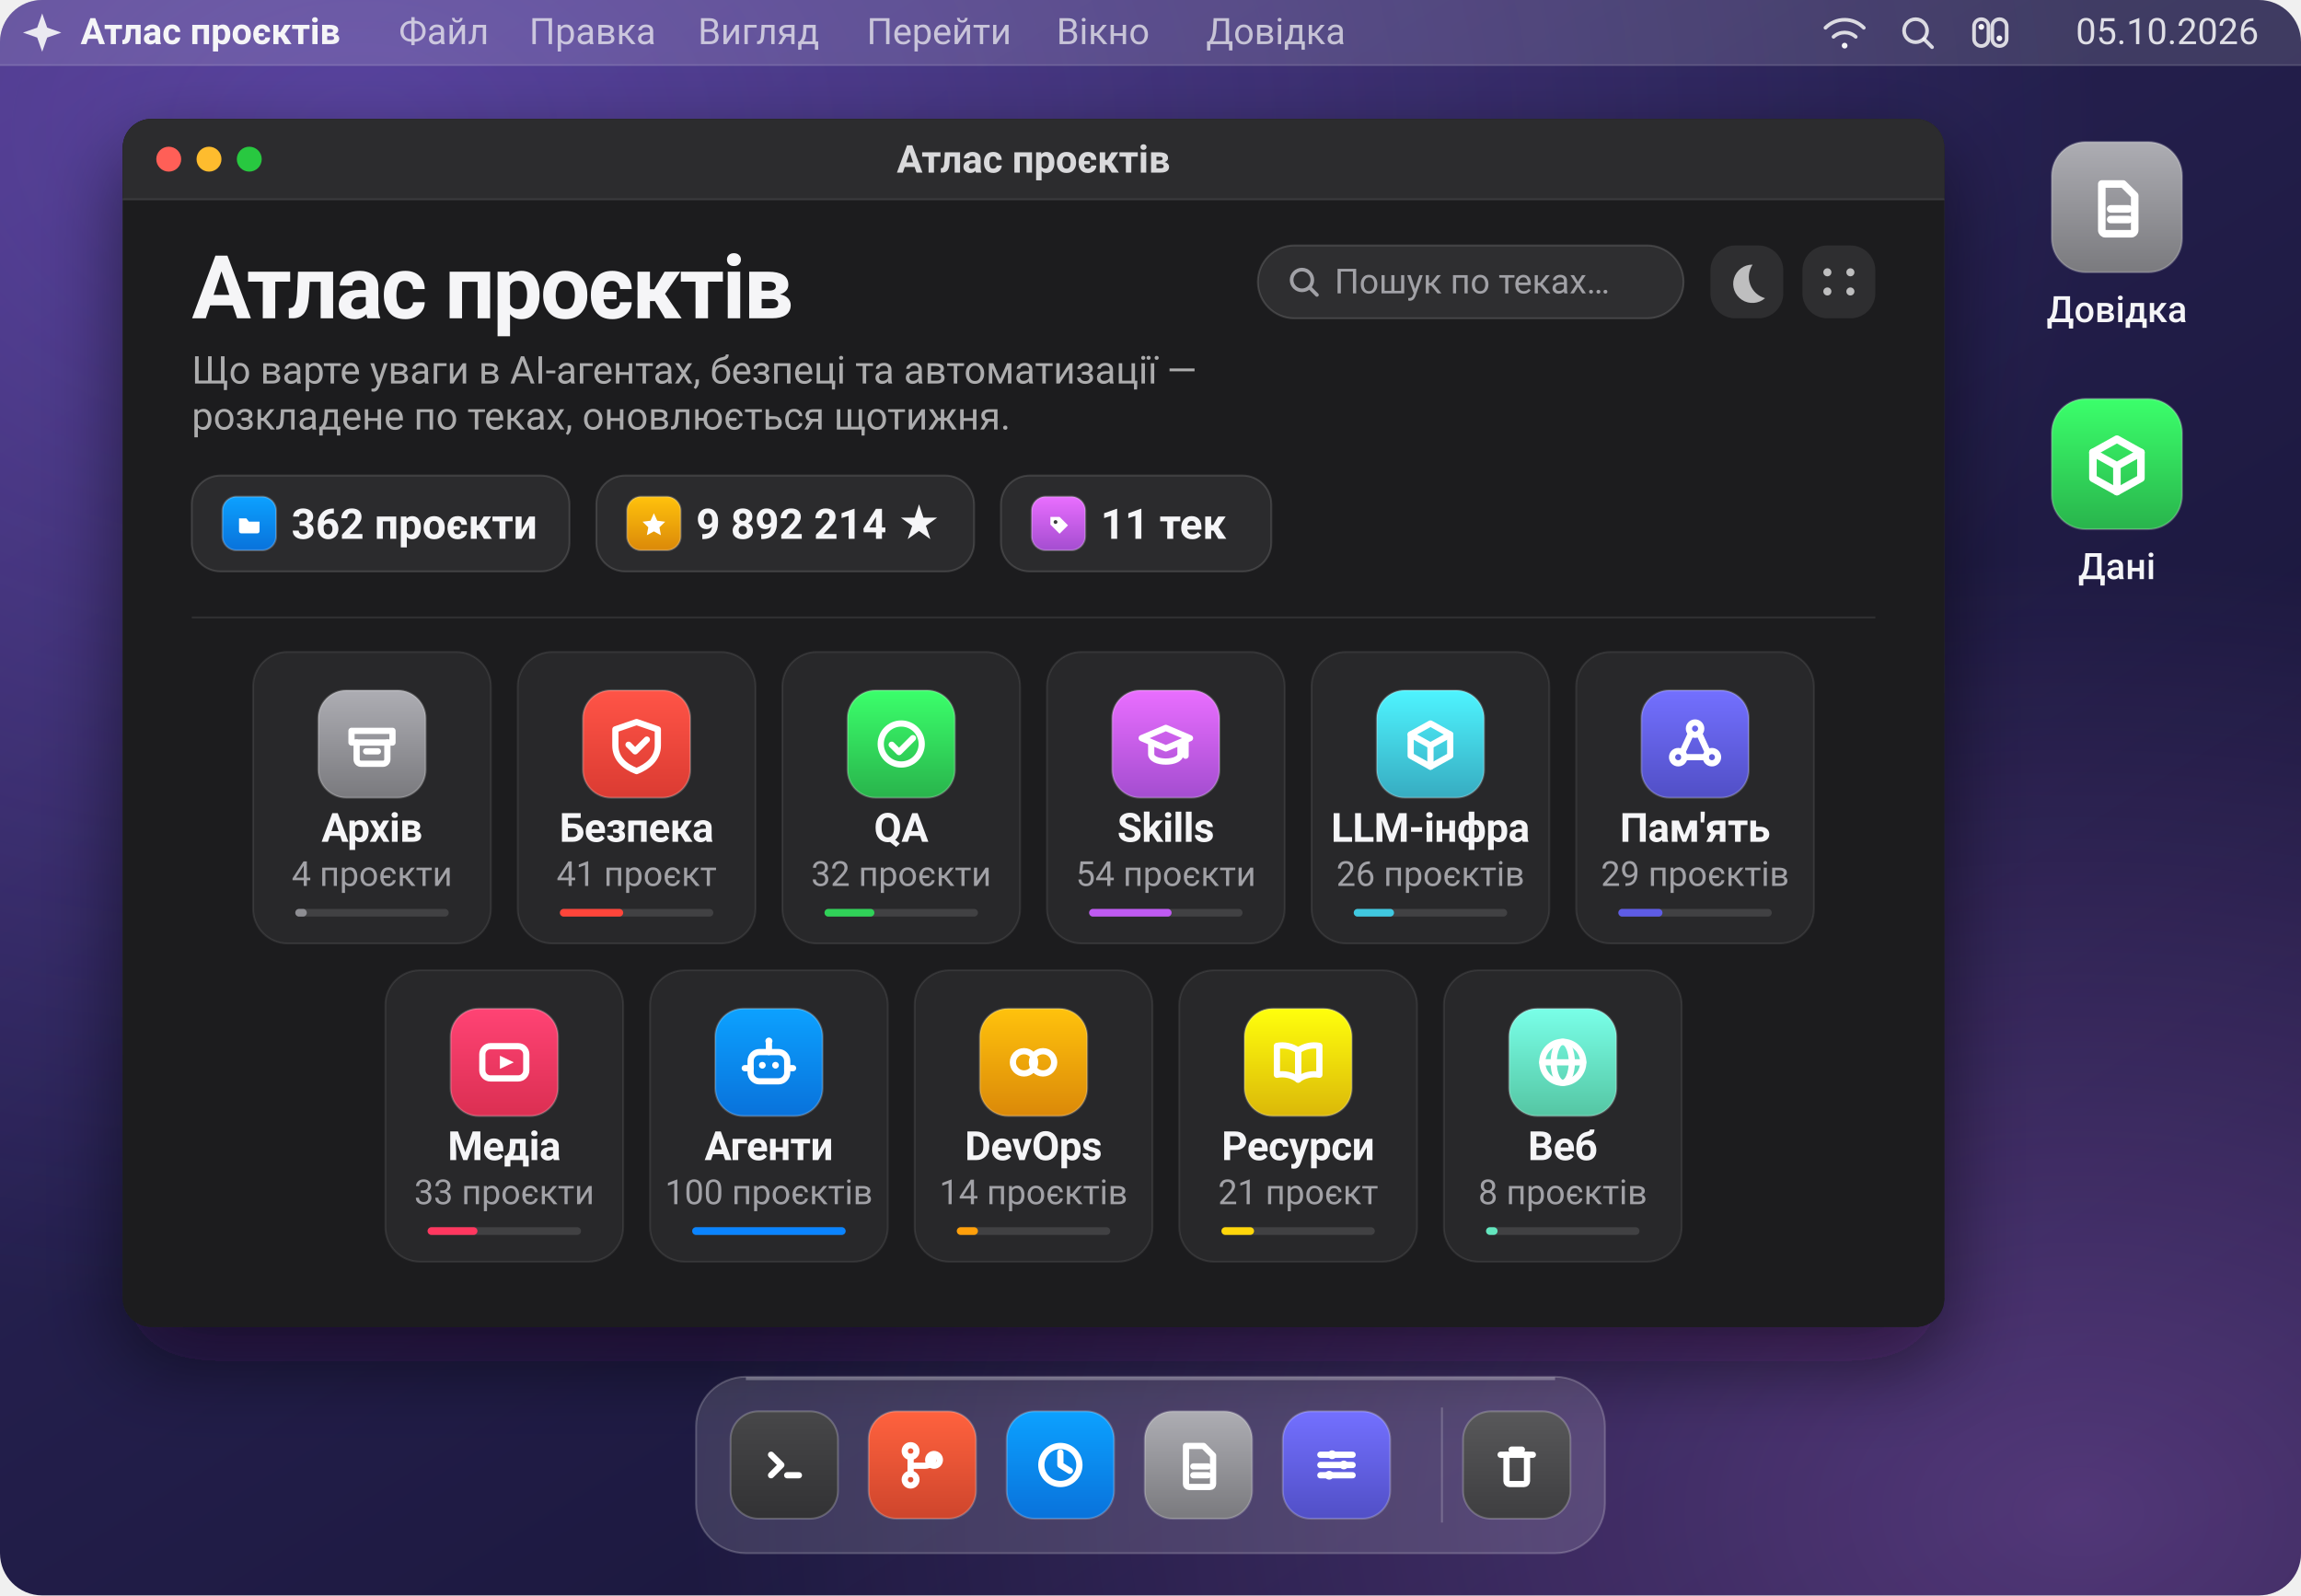
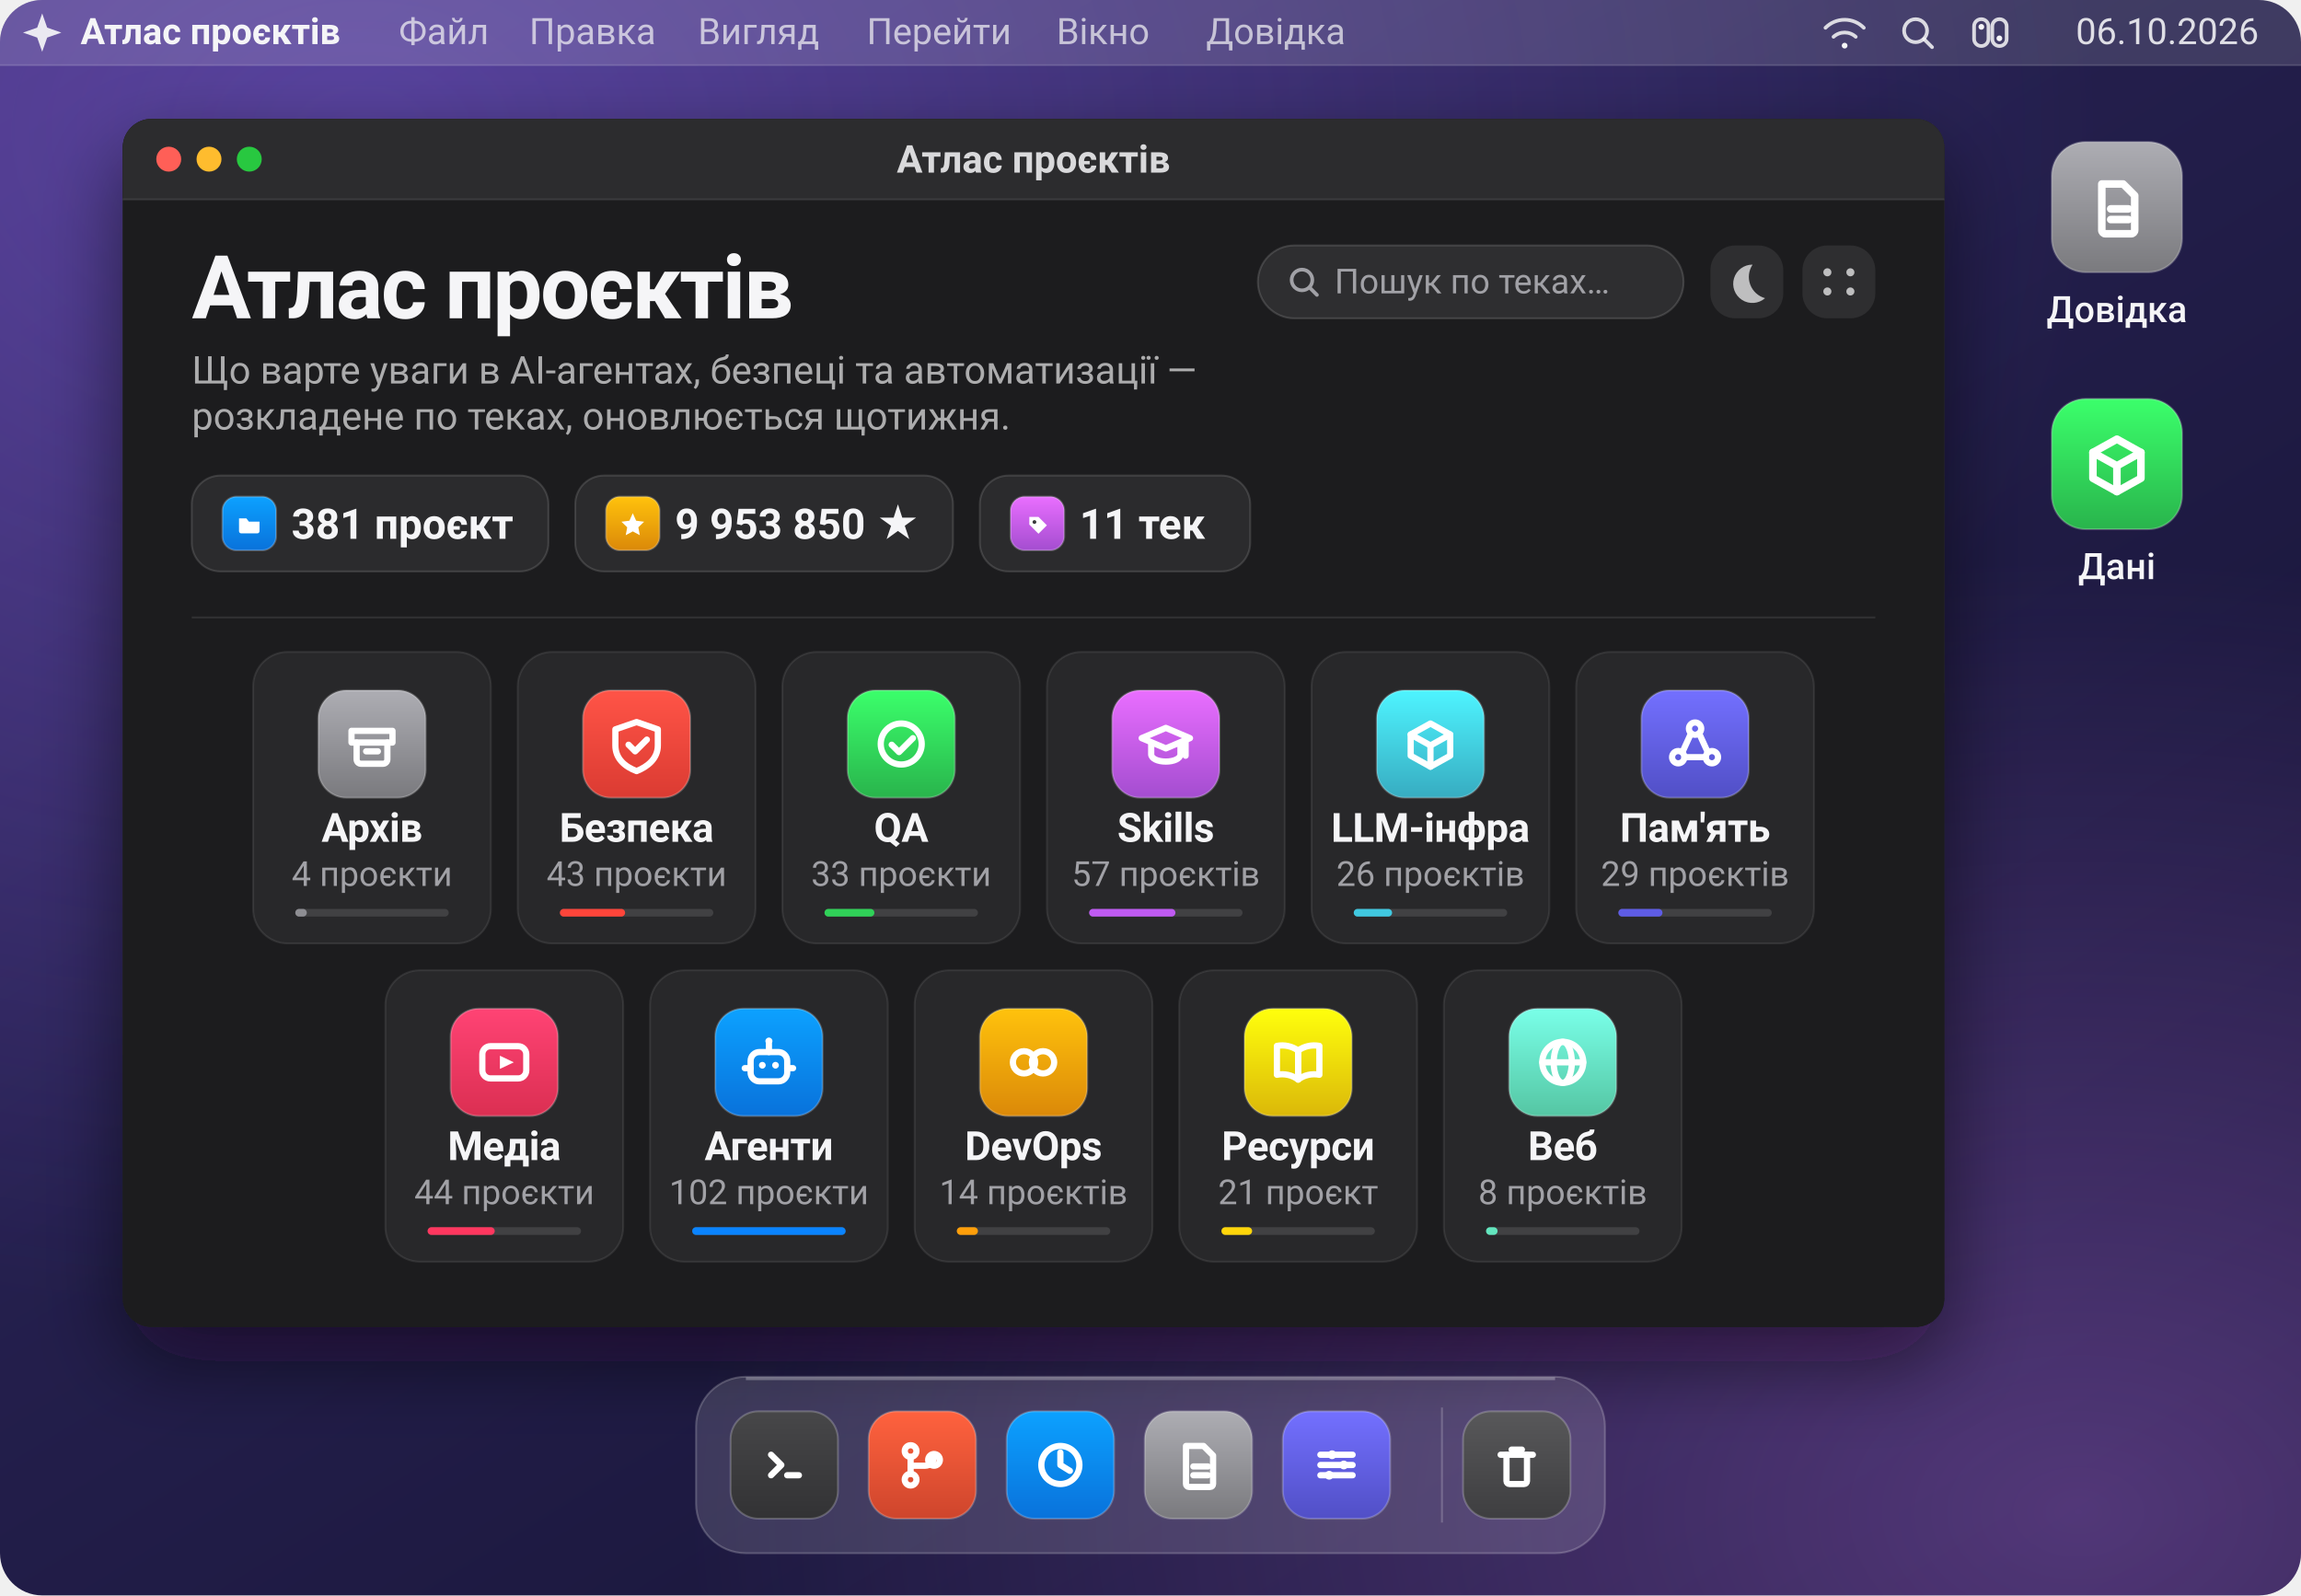
- <svg xmlns="http://www.w3.org/2000/svg" viewBox="0 0 1200 832" width="1200" height="832" role="img" aria-label="Атлас проєктів: 362 проєкти у 11 теках">
+ <svg xmlns="http://www.w3.org/2000/svg" viewBox="0 0 1200 832" width="1200" height="832" role="img" aria-label="Атлас проєктів: 381 проєкт у 11 теках">
  <defs>
    <linearGradient id="wall" x1="0.05" y1="0" x2="0.95" y2="1">
      <stop offset="0" stop-color="#3b2a63" />
      <stop offset="0.42" stop-color="#241f4d" />
      <stop offset="1" stop-color="#141230" />
    </linearGradient>
    <radialGradient id="aurora" cx="0.16" cy="0.08" r="0.75">
      <stop offset="0" stop-color="#8b6cff" stop-opacity="0.40" />
      <stop offset="1" stop-color="#8b6cff" stop-opacity="0" />
    </radialGradient>
    <radialGradient id="streak" cx="0.9" cy="0.95" r="0.6">
      <stop offset="0" stop-color="#c77dff" stop-opacity="0.34" />
      <stop offset="1" stop-color="#c77dff" stop-opacity="0" />
    </radialGradient>
    <linearGradient id="glass" x1="0" y1="0" x2="0" y2="1">
      <stop offset="0" stop-color="#2e2e33" />
      <stop offset="1" stop-color="#1a1a1d" />
    </linearGradient>
    <filter id="winShadow" x="-10%" y="-10%" width="120%" height="130%">
      <feDropShadow dx="0" dy="18" stdDeviation="22" flood-color="#0a0618" flood-opacity="0.55" />
    </filter>
    <clipPath id="screen">
      <rect width="1200" height="832" rx="22" />
    </clipPath>
    <clipPath id="win">
      <rect x="64" y="62" width="950" height="630" rx="15" />
    </clipPath>
  </defs>
  <g clip-path="url(#screen)">
    <rect width="1200" height="832" fill="url(#wall)" />
    <rect width="1200" height="832" fill="url(#aurora)" />
    <rect width="1200" height="832" fill="url(#streak)" />
    <rect width="1200" height="34" fill="#ffffff" fill-opacity="0.13" />
    <path d="M0 34 H1200" stroke="#ffffff" stroke-opacity="0.14" />
    <path d="M22 7 L24.6 14.4 L32 17 L24.6 19.6 L22 27 L19.4 19.6 L12 17 L19.4 14.4 Z" fill="#f5f5f7" fill-opacity="0.92" />
    <text x="42" y="23" fill="#f5f5f7" font-family="-apple-system, BlinkMacSystemFont, 'SF Pro Display', 'Segoe UI', Roboto, 'Helvetica Neue', Arial, sans-serif" font-size="19" font-weight="680">Атлас проєктів</text>
    <text x="208" y="23" fill="#f5f5f7" fill-opacity="0.70" font-family="-apple-system, BlinkMacSystemFont, 'SF Pro Display', 'Segoe UI', Roboto, 'Helvetica Neue', Arial, sans-serif" font-size="19">Файл</text>
    <text x="276" y="23" fill="#f5f5f7" fill-opacity="0.70" font-family="-apple-system, BlinkMacSystemFont, 'SF Pro Display', 'Segoe UI', Roboto, 'Helvetica Neue', Arial, sans-serif" font-size="19">Правка</text>
    <text x="364" y="23" fill="#f5f5f7" fill-opacity="0.70" font-family="-apple-system, BlinkMacSystemFont, 'SF Pro Display', 'Segoe UI', Roboto, 'Helvetica Neue', Arial, sans-serif" font-size="19">Вигляд</text>
    <text x="452" y="23" fill="#f5f5f7" fill-opacity="0.70" font-family="-apple-system, BlinkMacSystemFont, 'SF Pro Display', 'Segoe UI', Roboto, 'Helvetica Neue', Arial, sans-serif" font-size="19">Перейти</text>
    <text x="551" y="23" fill="#f5f5f7" fill-opacity="0.70" font-family="-apple-system, BlinkMacSystemFont, 'SF Pro Display', 'Segoe UI', Roboto, 'Helvetica Neue', Arial, sans-serif" font-size="19">Вікно</text>
    <text x="629" y="23" fill="#f5f5f7" fill-opacity="0.70" font-family="-apple-system, BlinkMacSystemFont, 'SF Pro Display', 'Segoe UI', Roboto, 'Helvetica Neue', Arial, sans-serif" font-size="19">Довідка</text>
    <g fill="none" stroke="#f5f5f7" stroke-opacity="0.85" stroke-width="1.9" stroke-linecap="round">
      <g transform="translate(962 17)">
        <path d="M-10 -2.5 a14 14 0 0 1 20 0" />
        <path d="M-5.8 2.2 a8.6 8.6 0 0 1 11.6 0" />
        <circle cx="0" cy="6.8" r="1.5" fill="#f5f5f7" stroke="none" />
      </g>
      <g transform="translate(1000 17)">
        <circle cx="-1" cy="-1" r="6" />
        <path d="M3.4 3.4 L7.6 7.6" />
      </g>
      <g transform="translate(1038 17)">
        <rect x="-8.5" y="-7" width="7.5" height="14" rx="3.7" />
        <rect x="1" y="-7" width="7.5" height="14" rx="3.7" />
        <circle cx="-4.7" cy="-3" r="1.5" fill="#f5f5f7" stroke="none" />
        <circle cx="4.7" cy="3" r="1.5" fill="#f5f5f7" stroke="none" />
      </g>
    </g>
-     <text x="1178" y="23" text-anchor="end" fill="#f5f5f7" fill-opacity="0.88" font-family="-apple-system, BlinkMacSystemFont, 'SF Pro Display', 'Segoe UI', Roboto, 'Helvetica Neue', Arial, sans-serif" font-size="19">05.10.2026</text>
+     <text x="1178" y="23" text-anchor="end" fill="#f5f5f7" fill-opacity="0.88" font-family="-apple-system, BlinkMacSystemFont, 'SF Pro Display', 'Segoe UI', Roboto, 'Helvetica Neue', Arial, sans-serif" font-size="19">06.10.2026</text>
    <g>
      <defs>
        <linearGradient id="ic-desk-doc-1104-108" x1="0" y1="0" x2="0" y2="1">
          <stop offset="0" stop-color="#adadb3" />
          <stop offset="1" stop-color="#7a7a7e" />
        </linearGradient>
      </defs>
      <rect x="1070.0" y="74.0" width="68" height="68" rx="17.7" fill="url(#ic-desk-doc-1104-108)" />
      <rect x="1070.0" y="74.0" width="68" height="68" rx="17.7" fill="none" stroke="#ffffff" stroke-opacity="0.22" />
      <g transform="translate(1083.6 87.6) scale(0.9273)" fill="none" stroke="#ffffff" stroke-width="4.25" stroke-linecap="round" stroke-linejoin="round">
        <path d="M13.5 9 h12 l6.5 6.5 V35 a2 2 0 0 1 -2 2 H15.5 a2 2 0 0 1 -2 -2 Z" />
        <path d="M18.5 23 h10" />
        <path d="M18.5 29 h10" />
      </g>
    </g>
    <text x="1104" y="168" text-anchor="middle" fill="#f5f5f7" font-family="-apple-system, BlinkMacSystemFont, 'SF Pro Display', 'Segoe UI', Roboto, 'Helvetica Neue', Arial, sans-serif" font-size="19" font-weight="520">Довідка</text>
    <g>
      <defs>
        <linearGradient id="ic-desk-data-1104-242" x1="0" y1="0" x2="0" y2="1">
          <stop offset="0" stop-color="#3bff6b" />
          <stop offset="1" stop-color="#29b44c" />
        </linearGradient>
      </defs>
      <rect x="1070.0" y="208.0" width="68" height="68" rx="17.7" fill="url(#ic-desk-data-1104-242)" />
      <rect x="1070.0" y="208.0" width="68" height="68" rx="17.7" fill="none" stroke="#ffffff" stroke-opacity="0.22" />
      <g transform="translate(1083.6 221.6) scale(0.9273)" fill="none" stroke="#ffffff" stroke-width="4.25" stroke-linecap="round" stroke-linejoin="round">
        <path d="M22 8 L35.5 15.5 V30 L22 37.5 L8.5 30 V15.5 Z" />
        <path d="M8.5 15.5 L22 23 L35.5 15.5" />
        <path d="M22 23 V37.5" />
      </g>
    </g>
    <text x="1104" y="302" text-anchor="middle" fill="#f5f5f7" font-family="-apple-system, BlinkMacSystemFont, 'SF Pro Display', 'Segoe UI', Roboto, 'Helvetica Neue', Arial, sans-serif" font-size="19" font-weight="520">Дані</text>
    <g filter="url(#winShadow)">
      <rect x="64" y="62" width="950" height="630" rx="15" fill="url(#glass)" />
    </g>
    <g clip-path="url(#win)">
      <rect x="64" y="62" width="950" height="630" fill="#1c1c1e" />
      <rect x="64" y="62" width="950" height="42" fill="#2c2c2e" />
      <path d="M64 104 H1014" stroke="#ffffff" stroke-opacity="0.10" />
      <g transform="translate(64 62)">
        <circle cx="24" cy="21" r="6.5" fill="#ff5f57" />
        <circle cx="45" cy="21" r="6.5" fill="#febc2e" />
        <circle cx="66" cy="21" r="6.5" fill="#28c840" />
        <text x="475.0" y="28" text-anchor="middle" fill="#f5f5f7" fill-opacity="0.86" font-family="-apple-system, BlinkMacSystemFont, 'SF Pro Display', 'Segoe UI', Roboto, 'Helvetica Neue', Arial, sans-serif" font-size="20" font-weight="600">Атлас проєктів</text>
        <text x="36" y="104" fill="#f5f5f7" font-family="-apple-system, BlinkMacSystemFont, 'SF Pro Display', 'Segoe UI', Roboto, 'Helvetica Neue', Arial, sans-serif" font-size="46" font-weight="700" letter-spacing="-1.1">Атлас проєктів</text>
        <text x="36" y="138" fill="#f5f5f7" fill-opacity="0.66" font-family="-apple-system, BlinkMacSystemFont, 'SF Pro Display', 'Segoe UI', Roboto, 'Helvetica Neue', Arial, sans-serif" font-size="20">Що варте уваги в AI-агентах, безпеці та автоматизації —</text>
        <text x="36" y="162" fill="#f5f5f7" fill-opacity="0.66" font-family="-apple-system, BlinkMacSystemFont, 'SF Pro Display', 'Segoe UI', Roboto, 'Helvetica Neue', Arial, sans-serif" font-size="20">розкладене по теках, оновлюється щотижня.</text>
        <g>
          <rect x="592" y="66" width="222" height="38" rx="19" fill="#ffffff" fill-opacity="0.08" />
          <rect x="592" y="66" width="222" height="38" rx="19" fill="none" stroke="#ffffff" stroke-opacity="0.14" />
          <g transform="translate(616 85)" fill="none" stroke="#a1a1a6" stroke-width="1.9" stroke-linecap="round">
            <circle cx="-1" cy="-1" r="5.4" />
            <path d="M3 3 L6.8 6.8" />
          </g>
          <text x="632" y="91" fill="#a1a1a6" font-family="-apple-system, BlinkMacSystemFont, 'SF Pro Display', 'Segoe UI', Roboto, 'Helvetica Neue', Arial, sans-serif" font-size="18">Пошук по теках…</text>
          <rect x="828" y="66" width="38" height="38" rx="13" fill="#ffffff" fill-opacity="0.08" />
          <path d="M850 76 a10 10 0 1 0 6.5 17.5 A11.5 11.5 0 0 1 850 76 Z" fill="#f5f5f7" fill-opacity="0.72" />
          <rect x="876" y="66" width="38" height="38" rx="13" fill="#ffffff" fill-opacity="0.08" />
          <g fill="#f5f5f7" fill-opacity="0.72">
            <circle cx="889" cy="80" r="2.1" />
            <circle cx="901" cy="80" r="2.1" />
            <circle cx="889" cy="90" r="2.1" />
            <circle cx="901" cy="90" r="2.1" />
          </g>
        </g>
        <g transform="translate(36 186)">
-           <rect width="197" height="50" rx="15" fill="#ffffff" fill-opacity="0.07" />
-           <rect width="197" height="50" rx="15" fill="none" stroke="#ffffff" stroke-opacity="0.13" />
+           <rect width="186" height="50" rx="15" fill="#ffffff" fill-opacity="0.07" />
+           <rect width="186" height="50" rx="15" fill="none" stroke="#ffffff" stroke-opacity="0.13" />
          <g>
            <defs>
              <linearGradient id="ic-chip-folder-30-25" x1="0" y1="0" x2="0" y2="1">
                <stop offset="0" stop-color="#0ca1ff" />
                <stop offset="1" stop-color="#0972db" />
              </linearGradient>
            </defs>
            <rect x="16.0" y="11.0" width="28" height="28" rx="7.3" fill="url(#ic-chip-folder-30-25)" />
            <rect x="16.0" y="11.0" width="28" height="28" rx="7.3" fill="none" stroke="#ffffff" stroke-opacity="0.22" />
            <g transform="translate(21.6 16.6) scale(0.3818)" fill="none" stroke="#ffffff" stroke-width="4.25" stroke-linecap="round" stroke-linejoin="round">
              <path d="M8 15 h10 l3.5 4.5 H36 v13 a3 3 0 0 1 -3 3 H11 a3 3 0 0 1 -3 -3 Z" fill="#ffffff" stroke="none" />
            </g>
          </g>
-           <text x="52" y="33" fill="#f5f5f7" font-family="-apple-system, BlinkMacSystemFont, 'SF Pro Display', 'Segoe UI', Roboto, 'Helvetica Neue', Arial, sans-serif" font-size="22" font-weight="600">362 проєкти</text>
-         </g>
-         <g transform="translate(247 186)">
+           <text x="52" y="33" fill="#f5f5f7" font-family="-apple-system, BlinkMacSystemFont, 'SF Pro Display', 'Segoe UI', Roboto, 'Helvetica Neue', Arial, sans-serif" font-size="22" font-weight="600">381 проєкт</text>
+         </g>
+         <g transform="translate(236 186)">
          <rect width="197" height="50" rx="15" fill="#ffffff" fill-opacity="0.07" />
          <rect width="197" height="50" rx="15" fill="none" stroke="#ffffff" stroke-opacity="0.13" />
          <g>
            <defs>
              <linearGradient id="ic-chip-star-30-25" x1="0" y1="0" x2="0" y2="1">
                <stop offset="0" stop-color="#ffc20c" />
                <stop offset="1" stop-color="#db8909" />
              </linearGradient>
            </defs>
            <rect x="16.0" y="11.0" width="28" height="28" rx="7.3" fill="url(#ic-chip-star-30-25)" />
            <rect x="16.0" y="11.0" width="28" height="28" rx="7.3" fill="none" stroke="#ffffff" stroke-opacity="0.22" />
            <g transform="translate(21.6 16.6) scale(0.3818)" fill="none" stroke="#ffffff" stroke-width="4.25" stroke-linecap="round" stroke-linejoin="round">
              <path d="M22 8 L26.6 18.2 L37.5 19.6 L29.6 27.2 L31.6 38 L22 32.8 L12.4 38 L14.4 27.2 L6.5 19.6 L17.4 18.2 Z" fill="#ffffff" stroke="none" />
            </g>
          </g>
-           <text x="52" y="33" fill="#f5f5f7" font-family="-apple-system, BlinkMacSystemFont, 'SF Pro Display', 'Segoe UI', Roboto, 'Helvetica Neue', Arial, sans-serif" font-size="22" font-weight="600">9 892 214 ★</text>
-         </g>
-         <g transform="translate(458 186)">
+           <text x="52" y="33" fill="#f5f5f7" font-family="-apple-system, BlinkMacSystemFont, 'SF Pro Display', 'Segoe UI', Roboto, 'Helvetica Neue', Arial, sans-serif" font-size="22" font-weight="600">9 953 850 ★</text>
+         </g>
+         <g transform="translate(447 186)">
          <rect width="141" height="50" rx="15" fill="#ffffff" fill-opacity="0.07" />
          <rect width="141" height="50" rx="15" fill="none" stroke="#ffffff" stroke-opacity="0.13" />
          <g>
            <defs>
              <linearGradient id="ic-chip-tag-30-25" x1="0" y1="0" x2="0" y2="1">
                <stop offset="0" stop-color="#e96eff" />
                <stop offset="1" stop-color="#a44dd0" />
              </linearGradient>
            </defs>
            <rect x="16.0" y="11.0" width="28" height="28" rx="7.3" fill="url(#ic-chip-tag-30-25)" />
            <rect x="16.0" y="11.0" width="28" height="28" rx="7.3" fill="none" stroke="#ffffff" stroke-opacity="0.22" />
            <g transform="translate(21.6 16.6) scale(0.3818)" fill="none" stroke="#ffffff" stroke-width="4.25" stroke-linecap="round" stroke-linejoin="round">
              <path d="M11 13 h12.5 L35 24.5 L23.5 36 L11 23.5 Z" fill="#ffffff" stroke="none" />
              <circle cx="18" cy="20" r="2.6" fill="#3a3a3c" stroke="none" />
            </g>
          </g>
          <text x="52" y="33" fill="#f5f5f7" font-family="-apple-system, BlinkMacSystemFont, 'SF Pro Display', 'Segoe UI', Roboto, 'Helvetica Neue', Arial, sans-serif" font-size="22" font-weight="600">11 тек</text>
        </g>
        <path d="M36 260 H914" stroke="#ffffff" stroke-opacity="0.09" />
        <g transform="translate(68.0 278)">
          <rect width="124" height="152" rx="18" fill="#ffffff" fill-opacity="0.055" />
          <rect width="124" height="152" rx="18" fill="none" stroke="#ffffff" stroke-opacity="0.085" />
          <g>
            <defs>
              <linearGradient id="ic-archive-62-48" x1="0" y1="0" x2="0" y2="1">
                <stop offset="0" stop-color="#adadb3" />
                <stop offset="1" stop-color="#7a7a7e" />
              </linearGradient>
            </defs>
            <rect x="34.0" y="20.0" width="56" height="56" rx="14.6" fill="url(#ic-archive-62-48)" />
            <rect x="34.0" y="20.0" width="56" height="56" rx="14.6" fill="none" stroke="#ffffff" stroke-opacity="0.22" />
            <g transform="translate(45.2 31.2) scale(0.7636)" fill="none" stroke="#ffffff" stroke-width="4.25" stroke-linecap="round" stroke-linejoin="round">
              <path d="M8 13 h28 v8 H8 Z" />
              <path d="M11.5 21 v11.5 a3 3 0 0 0 3 3 h15 a3 3 0 0 0 3 -3 V21" />
              <path d="M18 27 h8" />
            </g>
          </g>
          <text x="62.0" y="99" text-anchor="middle" fill="#f5f5f7" font-family="-apple-system, BlinkMacSystemFont, 'SF Pro Display', 'Segoe UI', Roboto, 'Helvetica Neue', Arial, sans-serif" font-size="21" font-weight="620" letter-spacing="-0.2">Архів</text>
          <text x="62.0" y="122" text-anchor="middle" fill="#a1a1a6" font-family="-apple-system, BlinkMacSystemFont, 'SF Pro Display', 'Segoe UI', Roboto, 'Helvetica Neue', Arial, sans-serif" font-size="18">4 проєкти</text>
          <rect x="22" y="134" width="80" height="4" rx="2" fill="#ffffff" fill-opacity="0.12" />
          <rect x="22" y="134" width="6" height="4" rx="2" fill="#8e8e93" />
        </g>
        <g transform="translate(206.0 278)">
          <rect width="124" height="152" rx="18" fill="#ffffff" fill-opacity="0.055" />
          <rect width="124" height="152" rx="18" fill="none" stroke="#ffffff" stroke-opacity="0.085" />
          <g>
            <defs>
              <linearGradient id="ic-security-62-48" x1="0" y1="0" x2="0" y2="1">
                <stop offset="0" stop-color="#ff5447" />
                <stop offset="1" stop-color="#db3b32" />
              </linearGradient>
            </defs>
            <rect x="34.0" y="20.0" width="56" height="56" rx="14.6" fill="url(#ic-security-62-48)" />
            <rect x="34.0" y="20.0" width="56" height="56" rx="14.6" fill="none" stroke="#ffffff" stroke-opacity="0.22" />
            <g transform="translate(45.2 31.2) scale(0.7636)" fill="none" stroke="#ffffff" stroke-width="4.25" stroke-linecap="round" stroke-linejoin="round">
              <path d="M22 7 L36.5 12 v11 c0 9 -7 14.5 -14.5 17.5 C14 37.5 7.5 32 7.5 23 V12 Z" />
              <path d="M16.5 22.5 l4.5 4.5 L29 19" />
            </g>
          </g>
          <text x="62.0" y="99" text-anchor="middle" fill="#f5f5f7" font-family="-apple-system, BlinkMacSystemFont, 'SF Pro Display', 'Segoe UI', Roboto, 'Helvetica Neue', Arial, sans-serif" font-size="21" font-weight="620" letter-spacing="-0.2">Безпека</text>
-           <text x="62.0" y="122" text-anchor="middle" fill="#a1a1a6" font-family="-apple-system, BlinkMacSystemFont, 'SF Pro Display', 'Segoe UI', Roboto, 'Helvetica Neue', Arial, sans-serif" font-size="18">41 проєкт</text>
-           <rect x="22" y="134" width="80" height="4" rx="2" fill="#ffffff" fill-opacity="0.12" />
-           <rect x="22" y="134" width="33" height="4" rx="2" fill="#ff453a" />
+           <text x="62.0" y="122" text-anchor="middle" fill="#a1a1a6" font-family="-apple-system, BlinkMacSystemFont, 'SF Pro Display', 'Segoe UI', Roboto, 'Helvetica Neue', Arial, sans-serif" font-size="18">43 проєкти</text>
+           <rect x="22" y="134" width="80" height="4" rx="2" fill="#ffffff" fill-opacity="0.12" />
+           <rect x="22" y="134" width="34" height="4" rx="2" fill="#ff453a" />
        </g>
        <g transform="translate(344.0 278)">
          <rect width="124" height="152" rx="18" fill="#ffffff" fill-opacity="0.055" />
          <rect width="124" height="152" rx="18" fill="none" stroke="#ffffff" stroke-opacity="0.085" />
          <g>
            <defs>
              <linearGradient id="ic-qa-62-48" x1="0" y1="0" x2="0" y2="1">
                <stop offset="0" stop-color="#3bff6b" />
                <stop offset="1" stop-color="#29b44c" />
              </linearGradient>
            </defs>
            <rect x="34.0" y="20.0" width="56" height="56" rx="14.6" fill="url(#ic-qa-62-48)" />
            <rect x="34.0" y="20.0" width="56" height="56" rx="14.6" fill="none" stroke="#ffffff" stroke-opacity="0.22" />
            <g transform="translate(45.2 31.2) scale(0.7636)" fill="none" stroke="#ffffff" stroke-width="4.25" stroke-linecap="round" stroke-linejoin="round">
              <circle cx="22" cy="22" r="14" />
              <path d="M15.5 22.5 l5 5 L30 18" />
            </g>
          </g>
          <text x="62.0" y="99" text-anchor="middle" fill="#f5f5f7" font-family="-apple-system, BlinkMacSystemFont, 'SF Pro Display', 'Segoe UI', Roboto, 'Helvetica Neue', Arial, sans-serif" font-size="21" font-weight="620" letter-spacing="-0.2">QA</text>
-           <text x="62.0" y="122" text-anchor="middle" fill="#a1a1a6" font-family="-apple-system, BlinkMacSystemFont, 'SF Pro Display', 'Segoe UI', Roboto, 'Helvetica Neue', Arial, sans-serif" font-size="18">32 проєкти</text>
+           <text x="62.0" y="122" text-anchor="middle" fill="#a1a1a6" font-family="-apple-system, BlinkMacSystemFont, 'SF Pro Display', 'Segoe UI', Roboto, 'Helvetica Neue', Arial, sans-serif" font-size="18">33 проєкти</text>
          <rect x="22" y="134" width="80" height="4" rx="2" fill="#ffffff" fill-opacity="0.12" />
          <rect x="22" y="134" width="26" height="4" rx="2" fill="#30d158" />
        </g>
        <g transform="translate(482.0 278)">
          <rect width="124" height="152" rx="18" fill="#ffffff" fill-opacity="0.055" />
          <rect width="124" height="152" rx="18" fill="none" stroke="#ffffff" stroke-opacity="0.085" />
          <g>
            <defs>
              <linearGradient id="ic-skills-62-48" x1="0" y1="0" x2="0" y2="1">
                <stop offset="0" stop-color="#e96eff" />
                <stop offset="1" stop-color="#a44dd0" />
              </linearGradient>
            </defs>
            <rect x="34.0" y="20.0" width="56" height="56" rx="14.6" fill="url(#ic-skills-62-48)" />
            <rect x="34.0" y="20.0" width="56" height="56" rx="14.6" fill="none" stroke="#ffffff" stroke-opacity="0.22" />
            <g transform="translate(45.2 31.2) scale(0.7636)" fill="none" stroke="#ffffff" stroke-width="4.25" stroke-linecap="round" stroke-linejoin="round">
              <path d="M22 11 L38.5 18 L22 25 L5.5 18 Z" />
              <path d="M12 21.2 v7.8 c0 3 4.5 5 10 5 s10 -2 10 -5 v-7.8" />
              <path d="M35.5 19.5 V30" />
            </g>
          </g>
          <text x="62.0" y="99" text-anchor="middle" fill="#f5f5f7" font-family="-apple-system, BlinkMacSystemFont, 'SF Pro Display', 'Segoe UI', Roboto, 'Helvetica Neue', Arial, sans-serif" font-size="21" font-weight="620" letter-spacing="-0.2">Skills</text>
-           <text x="62.0" y="122" text-anchor="middle" fill="#a1a1a6" font-family="-apple-system, BlinkMacSystemFont, 'SF Pro Display', 'Segoe UI', Roboto, 'Helvetica Neue', Arial, sans-serif" font-size="18">54 проєкти</text>
-           <rect x="22" y="134" width="80" height="4" rx="2" fill="#ffffff" fill-opacity="0.12" />
-           <rect x="22" y="134" width="43" height="4" rx="2" fill="#bf5af2" />
+           <text x="62.0" y="122" text-anchor="middle" fill="#a1a1a6" font-family="-apple-system, BlinkMacSystemFont, 'SF Pro Display', 'Segoe UI', Roboto, 'Helvetica Neue', Arial, sans-serif" font-size="18">57 проєктів</text>
+           <rect x="22" y="134" width="80" height="4" rx="2" fill="#ffffff" fill-opacity="0.12" />
+           <rect x="22" y="134" width="45" height="4" rx="2" fill="#bf5af2" />
        </g>
        <g transform="translate(620.0 278)">
          <rect width="124" height="152" rx="18" fill="#ffffff" fill-opacity="0.055" />
          <rect width="124" height="152" rx="18" fill="none" stroke="#ffffff" stroke-opacity="0.085" />
          <g>
            <defs>
              <linearGradient id="ic-llm-infra-62-48" x1="0" y1="0" x2="0" y2="1">
                <stop offset="0" stop-color="#4ef4ff" />
                <stop offset="1" stop-color="#37acc1" />
              </linearGradient>
            </defs>
            <rect x="34.0" y="20.0" width="56" height="56" rx="14.6" fill="url(#ic-llm-infra-62-48)" />
            <rect x="34.0" y="20.0" width="56" height="56" rx="14.6" fill="none" stroke="#ffffff" stroke-opacity="0.22" />
            <g transform="translate(45.2 31.2) scale(0.7636)" fill="none" stroke="#ffffff" stroke-width="4.25" stroke-linecap="round" stroke-linejoin="round">
              <path d="M22 8 L35.5 15.5 V30 L22 37.5 L8.5 30 V15.5 Z" />
              <path d="M8.5 15.5 L22 23 L35.5 15.5" />
              <path d="M22 23 V37.5" />
            </g>
          </g>
          <text x="62.0" y="99" text-anchor="middle" fill="#f5f5f7" font-family="-apple-system, BlinkMacSystemFont, 'SF Pro Display', 'Segoe UI', Roboto, 'Helvetica Neue', Arial, sans-serif" font-size="21" font-weight="620" letter-spacing="-0.2">LLM-інфра</text>
          <text x="62.0" y="122" text-anchor="middle" fill="#a1a1a6" font-family="-apple-system, BlinkMacSystemFont, 'SF Pro Display', 'Segoe UI', Roboto, 'Helvetica Neue', Arial, sans-serif" font-size="18">26 проєктів</text>
          <rect x="22" y="134" width="80" height="4" rx="2" fill="#ffffff" fill-opacity="0.12" />
-           <rect x="22" y="134" width="21" height="4" rx="2" fill="#40c8e0" />
+           <rect x="22" y="134" width="20" height="4" rx="2" fill="#40c8e0" />
        </g>
        <g transform="translate(758.0 278)">
          <rect width="124" height="152" rx="18" fill="#ffffff" fill-opacity="0.055" />
          <rect width="124" height="152" rx="18" fill="none" stroke="#ffffff" stroke-opacity="0.085" />
          <g>
            <defs>
              <linearGradient id="ic-memory-62-48" x1="0" y1="0" x2="0" y2="1">
                <stop offset="0" stop-color="#7370ff" />
                <stop offset="1" stop-color="#514fc6" />
              </linearGradient>
            </defs>
            <rect x="34.0" y="20.0" width="56" height="56" rx="14.6" fill="url(#ic-memory-62-48)" />
            <rect x="34.0" y="20.0" width="56" height="56" rx="14.6" fill="none" stroke="#ffffff" stroke-opacity="0.22" />
            <g transform="translate(45.2 31.2) scale(0.7636)" fill="none" stroke="#ffffff" stroke-width="4.25" stroke-linecap="round" stroke-linejoin="round">
              <circle cx="22" cy="11.5" r="4.2" />
              <circle cx="10.5" cy="31" r="4.2" />
              <circle cx="33.5" cy="31" r="4.2" />
              <path d="M19.2 14.8 L13.3 27.7" />
              <path d="M24.8 14.8 L30.7 27.7" />
              <path d="M14.7 31 h14.6" />
            </g>
          </g>
          <text x="62.0" y="99" text-anchor="middle" fill="#f5f5f7" font-family="-apple-system, BlinkMacSystemFont, 'SF Pro Display', 'Segoe UI', Roboto, 'Helvetica Neue', Arial, sans-serif" font-size="21" font-weight="620" letter-spacing="-0.2">Пам'ять</text>
          <text x="62.0" y="122" text-anchor="middle" fill="#a1a1a6" font-family="-apple-system, BlinkMacSystemFont, 'SF Pro Display', 'Segoe UI', Roboto, 'Helvetica Neue', Arial, sans-serif" font-size="18">29 проєктів</text>
          <rect x="22" y="134" width="80" height="4" rx="2" fill="#ffffff" fill-opacity="0.12" />
          <rect x="22" y="134" width="23" height="4" rx="2" fill="#5e5ce6" />
        </g>
        <g transform="translate(137.0 444)">
          <rect width="124" height="152" rx="18" fill="#ffffff" fill-opacity="0.055" />
          <rect width="124" height="152" rx="18" fill="none" stroke="#ffffff" stroke-opacity="0.085" />
          <g>
            <defs>
              <linearGradient id="ic-media-62-48" x1="0" y1="0" x2="0" y2="1">
                <stop offset="0" stop-color="#ff4374" />
                <stop offset="1" stop-color="#db2f52" />
              </linearGradient>
            </defs>
            <rect x="34.0" y="20.0" width="56" height="56" rx="14.6" fill="url(#ic-media-62-48)" />
            <rect x="34.0" y="20.0" width="56" height="56" rx="14.6" fill="none" stroke="#ffffff" stroke-opacity="0.22" />
            <g transform="translate(45.2 31.2) scale(0.7636)" fill="none" stroke="#ffffff" stroke-width="4.25" stroke-linecap="round" stroke-linejoin="round">
              <rect x="7" y="11" width="30" height="22" rx="5.5" />
              <path d="M19 17.5 L28.5 22 L19 26.5 Z" fill="#ffffff" stroke="none" />
            </g>
          </g>
          <text x="62.0" y="99" text-anchor="middle" fill="#f5f5f7" font-family="-apple-system, BlinkMacSystemFont, 'SF Pro Display', 'Segoe UI', Roboto, 'Helvetica Neue', Arial, sans-serif" font-size="21" font-weight="620" letter-spacing="-0.2">Медіа</text>
-           <text x="62.0" y="122" text-anchor="middle" fill="#a1a1a6" font-family="-apple-system, BlinkMacSystemFont, 'SF Pro Display', 'Segoe UI', Roboto, 'Helvetica Neue', Arial, sans-serif" font-size="18">33 проєкти</text>
-           <rect x="22" y="134" width="80" height="4" rx="2" fill="#ffffff" fill-opacity="0.12" />
-           <rect x="22" y="134" width="26" height="4" rx="2" fill="#ff375f" />
+           <text x="62.0" y="122" text-anchor="middle" fill="#a1a1a6" font-family="-apple-system, BlinkMacSystemFont, 'SF Pro Display', 'Segoe UI', Roboto, 'Helvetica Neue', Arial, sans-serif" font-size="18">44 проєкти</text>
+           <rect x="22" y="134" width="80" height="4" rx="2" fill="#ffffff" fill-opacity="0.12" />
+           <rect x="22" y="134" width="35" height="4" rx="2" fill="#ff375f" />
        </g>
        <g transform="translate(275.0 444)">
          <rect width="124" height="152" rx="18" fill="#ffffff" fill-opacity="0.055" />
          <rect width="124" height="152" rx="18" fill="none" stroke="#ffffff" stroke-opacity="0.085" />
          <g>
            <defs>
              <linearGradient id="ic-agents-62-48" x1="0" y1="0" x2="0" y2="1">
                <stop offset="0" stop-color="#0ca1ff" />
                <stop offset="1" stop-color="#0972db" />
              </linearGradient>
            </defs>
            <rect x="34.0" y="20.0" width="56" height="56" rx="14.6" fill="url(#ic-agents-62-48)" />
            <rect x="34.0" y="20.0" width="56" height="56" rx="14.6" fill="none" stroke="#ffffff" stroke-opacity="0.22" />
            <g transform="translate(45.2 31.2) scale(0.7636)" fill="none" stroke="#ffffff" stroke-width="4.25" stroke-linecap="round" stroke-linejoin="round">
              <rect x="9.5" y="15" width="25" height="20" rx="6" />
              <circle cx="17.5" cy="24" r="2.3" fill="#ffffff" stroke="none" />
              <circle cx="26.5" cy="24" r="2.3" fill="#ffffff" stroke="none" />
              <path d="M22 15 V9.5" />
              <circle cx="22" cy="7.5" r="2.4" fill="#ffffff" stroke="none" />
              <path d="M9.5 26 H5.5" />
              <path d="M34.5 26 H38.5" />
            </g>
          </g>
          <text x="62.0" y="99" text-anchor="middle" fill="#f5f5f7" font-family="-apple-system, BlinkMacSystemFont, 'SF Pro Display', 'Segoe UI', Roboto, 'Helvetica Neue', Arial, sans-serif" font-size="21" font-weight="620" letter-spacing="-0.2">Агенти</text>
-           <text x="62.0" y="122" text-anchor="middle" fill="#a1a1a6" font-family="-apple-system, BlinkMacSystemFont, 'SF Pro Display', 'Segoe UI', Roboto, 'Helvetica Neue', Arial, sans-serif" font-size="18">100 проєктів</text>
+           <text x="62.0" y="122" text-anchor="middle" fill="#a1a1a6" font-family="-apple-system, BlinkMacSystemFont, 'SF Pro Display', 'Segoe UI', Roboto, 'Helvetica Neue', Arial, sans-serif" font-size="18">102 проєкти</text>
          <rect x="22" y="134" width="80" height="4" rx="2" fill="#ffffff" fill-opacity="0.12" />
          <rect x="22" y="134" width="80" height="4" rx="2" fill="#0a84ff" />
        </g>
        <g transform="translate(413.0 444)">
          <rect width="124" height="152" rx="18" fill="#ffffff" fill-opacity="0.055" />
          <rect width="124" height="152" rx="18" fill="none" stroke="#ffffff" stroke-opacity="0.085" />
          <g>
            <defs>
              <linearGradient id="ic-devops-62-48" x1="0" y1="0" x2="0" y2="1">
                <stop offset="0" stop-color="#ffc20c" />
                <stop offset="1" stop-color="#db8909" />
              </linearGradient>
            </defs>
            <rect x="34.0" y="20.0" width="56" height="56" rx="14.6" fill="url(#ic-devops-62-48)" />
            <rect x="34.0" y="20.0" width="56" height="56" rx="14.6" fill="none" stroke="#ffffff" stroke-opacity="0.22" />
            <g transform="translate(45.2 31.2) scale(0.7636)" fill="none" stroke="#ffffff" stroke-width="4.25" stroke-linecap="round" stroke-linejoin="round">
              <circle cx="15.5" cy="22" r="7.6" />
              <circle cx="28.5" cy="22" r="7.6" />
            </g>
          </g>
          <text x="62.0" y="99" text-anchor="middle" fill="#f5f5f7" font-family="-apple-system, BlinkMacSystemFont, 'SF Pro Display', 'Segoe UI', Roboto, 'Helvetica Neue', Arial, sans-serif" font-size="21" font-weight="620" letter-spacing="-0.2">DevOps</text>
          <text x="62.0" y="122" text-anchor="middle" fill="#a1a1a6" font-family="-apple-system, BlinkMacSystemFont, 'SF Pro Display', 'Segoe UI', Roboto, 'Helvetica Neue', Arial, sans-serif" font-size="18">14 проєктів</text>
          <rect x="22" y="134" width="80" height="4" rx="2" fill="#ffffff" fill-opacity="0.12" />
          <rect x="22" y="134" width="11" height="4" rx="2" fill="#ff9f0a" />
        </g>
        <g transform="translate(551.0 444)">
          <rect width="124" height="152" rx="18" fill="#ffffff" fill-opacity="0.055" />
          <rect width="124" height="152" rx="18" fill="none" stroke="#ffffff" stroke-opacity="0.085" />
          <g>
            <defs>
              <linearGradient id="ic-resources-62-48" x1="0" y1="0" x2="0" y2="1">
                <stop offset="0" stop-color="#ffff0c" />
                <stop offset="1" stop-color="#dbb809" />
              </linearGradient>
            </defs>
            <rect x="34.0" y="20.0" width="56" height="56" rx="14.6" fill="url(#ic-resources-62-48)" />
            <rect x="34.0" y="20.0" width="56" height="56" rx="14.6" fill="none" stroke="#ffffff" stroke-opacity="0.22" />
            <g transform="translate(45.2 31.2) scale(0.7636)" fill="none" stroke="#ffffff" stroke-width="4.25" stroke-linecap="round" stroke-linejoin="round">
              <path d="M22 14 c-4 -3 -9.5 -4.2 -14.5 -3.2 V30.5 c5 -1 10.5 0.2 14.5 3.3 Z" />
              <path d="M22 14 c4 -3 9.5 -4.2 14.5 -3.2 V30.5 c-5 -1 -10.5 0.2 -14.5 3.3 Z" />
            </g>
          </g>
          <text x="62.0" y="99" text-anchor="middle" fill="#f5f5f7" font-family="-apple-system, BlinkMacSystemFont, 'SF Pro Display', 'Segoe UI', Roboto, 'Helvetica Neue', Arial, sans-serif" font-size="21" font-weight="620" letter-spacing="-0.2">Ресурси</text>
          <text x="62.0" y="122" text-anchor="middle" fill="#a1a1a6" font-family="-apple-system, BlinkMacSystemFont, 'SF Pro Display', 'Segoe UI', Roboto, 'Helvetica Neue', Arial, sans-serif" font-size="18">21 проєкт</text>
          <rect x="22" y="134" width="80" height="4" rx="2" fill="#ffffff" fill-opacity="0.12" />
-           <rect x="22" y="134" width="17" height="4" rx="2" fill="#ffd60a" />
+           <rect x="22" y="134" width="16" height="4" rx="2" fill="#ffd60a" />
        </g>
        <g transform="translate(689.0 444)">
          <rect width="124" height="152" rx="18" fill="#ffffff" fill-opacity="0.055" />
          <rect width="124" height="152" rx="18" fill="none" stroke="#ffffff" stroke-opacity="0.085" />
          <g>
            <defs>
              <linearGradient id="ic-web-62-48" x1="0" y1="0" x2="0" y2="1">
                <stop offset="0" stop-color="#79ffe8" />
                <stop offset="1" stop-color="#55c6a3" />
              </linearGradient>
            </defs>
            <rect x="34.0" y="20.0" width="56" height="56" rx="14.6" fill="url(#ic-web-62-48)" />
            <rect x="34.0" y="20.0" width="56" height="56" rx="14.6" fill="none" stroke="#ffffff" stroke-opacity="0.22" />
            <g transform="translate(45.2 31.2) scale(0.7636)" fill="none" stroke="#ffffff" stroke-width="4.25" stroke-linecap="round" stroke-linejoin="round">
              <circle cx="22" cy="22" r="14" />
              <path d="M8 22 H36" />
              <ellipse cx="22" cy="22" rx="6.2" ry="14" />
            </g>
          </g>
          <text x="62.0" y="99" text-anchor="middle" fill="#f5f5f7" font-family="-apple-system, BlinkMacSystemFont, 'SF Pro Display', 'Segoe UI', Roboto, 'Helvetica Neue', Arial, sans-serif" font-size="21" font-weight="620" letter-spacing="-0.2">Веб</text>
          <text x="62.0" y="122" text-anchor="middle" fill="#a1a1a6" font-family="-apple-system, BlinkMacSystemFont, 'SF Pro Display', 'Segoe UI', Roboto, 'Helvetica Neue', Arial, sans-serif" font-size="18">8 проєктів</text>
          <rect x="22" y="134" width="80" height="4" rx="2" fill="#ffffff" fill-opacity="0.12" />
          <rect x="22" y="134" width="6" height="4" rx="2" fill="#63e6be" />
        </g>
      </g>
    </g>
    <g>
      <rect x="363.0" y="718" width="474" height="92" rx="26" fill="#ffffff" fill-opacity="0.14" />
      <rect x="363.0" y="718" width="474" height="92" rx="26" fill="none" stroke="#ffffff" stroke-opacity="0.20" />
      <path d="M389.0 719 H811.0" stroke="#ffffff" stroke-opacity="0.28" stroke-width="1.5" />
      <g>
        <defs>
          <linearGradient id="ic-terminal-409-764" x1="0" y1="0" x2="0" y2="1">
            <stop offset="0" stop-color="#474749" />
            <stop offset="1" stop-color="#323234" />
          </linearGradient>
        </defs>
        <rect x="381.0" y="736.0" width="56" height="56" rx="14.6" fill="url(#ic-terminal-409-764)" />
        <rect x="381.0" y="736.0" width="56" height="56" rx="14.6" fill="none" stroke="#ffffff" stroke-opacity="0.22" />
        <g transform="translate(392.2 747.2) scale(0.7636)" fill="none" stroke="#ffffff" stroke-width="4.25" stroke-linecap="round" stroke-linejoin="round">
          <path d="M13 15 l7 7 l-7 7" />
          <path d="M24 29 h8" />
        </g>
      </g>
      <g>
        <defs>
          <linearGradient id="ic-git-481-764" x1="0" y1="0" x2="0" y2="1">
            <stop offset="0" stop-color="#ff623e" />
            <stop offset="1" stop-color="#ce452c" />
          </linearGradient>
        </defs>
        <rect x="453.0" y="736.0" width="56" height="56" rx="14.6" fill="url(#ic-git-481-764)" />
        <rect x="453.0" y="736.0" width="56" height="56" rx="14.6" fill="none" stroke="#ffffff" stroke-opacity="0.22" />
        <g transform="translate(464.2 747.2) scale(0.7636)" fill="none" stroke="#ffffff" stroke-width="4.25" stroke-linecap="round" stroke-linejoin="round">
          <circle cx="14" cy="12.5" r="4" />
          <circle cx="14" cy="32" r="4" />
          <circle cx="30" cy="18.5" r="4" />
          <path d="M14 16.5 V28" />
          <path d="M14 22.5 h10 a6 6 0 0 0 6 -6" />
        </g>
      </g>
      <g>
        <defs>
          <linearGradient id="ic-clock-553-764" x1="0" y1="0" x2="0" y2="1">
            <stop offset="0" stop-color="#0ca1ff" />
            <stop offset="1" stop-color="#0972db" />
          </linearGradient>
        </defs>
        <rect x="525.0" y="736.0" width="56" height="56" rx="14.6" fill="url(#ic-clock-553-764)" />
        <rect x="525.0" y="736.0" width="56" height="56" rx="14.6" fill="none" stroke="#ffffff" stroke-opacity="0.22" />
        <g transform="translate(536.2 747.2) scale(0.7636)" fill="none" stroke="#ffffff" stroke-width="4.25" stroke-linecap="round" stroke-linejoin="round">
          <circle cx="22" cy="22" r="13" />
          <path d="M22 13.5 V22 l6.5 4" />
        </g>
      </g>
      <g>
        <defs>
          <linearGradient id="ic-doc-625-764" x1="0" y1="0" x2="0" y2="1">
            <stop offset="0" stop-color="#adadb3" />
            <stop offset="1" stop-color="#7a7a7e" />
          </linearGradient>
        </defs>
        <rect x="597.0" y="736.0" width="56" height="56" rx="14.6" fill="url(#ic-doc-625-764)" />
        <rect x="597.0" y="736.0" width="56" height="56" rx="14.6" fill="none" stroke="#ffffff" stroke-opacity="0.22" />
        <g transform="translate(608.2 747.2) scale(0.7636)" fill="none" stroke="#ffffff" stroke-width="4.25" stroke-linecap="round" stroke-linejoin="round">
          <path d="M13.5 9 h12 l6.5 6.5 V35 a2 2 0 0 1 -2 2 H15.5 a2 2 0 0 1 -2 -2 Z" />
          <path d="M18.5 23 h10" />
          <path d="M18.5 29 h10" />
        </g>
      </g>
      <g>
        <defs>
          <linearGradient id="ic-sliders-697-764" x1="0" y1="0" x2="0" y2="1">
            <stop offset="0" stop-color="#7370ff" />
            <stop offset="1" stop-color="#514fc6" />
          </linearGradient>
        </defs>
        <rect x="669.0" y="736.0" width="56" height="56" rx="14.6" fill="url(#ic-sliders-697-764)" />
        <rect x="669.0" y="736.0" width="56" height="56" rx="14.6" fill="none" stroke="#ffffff" stroke-opacity="0.22" />
        <g transform="translate(680.2 747.2) scale(0.7636)" fill="none" stroke="#ffffff" stroke-width="4.25" stroke-linecap="round" stroke-linejoin="round">
          <path d="M11 15 h22" />
          <path d="M11 22 h22" />
          <path d="M11 29 h22" />
          <circle cx="19" cy="15" r="3" fill="#ffffff" stroke="none" />
          <circle cx="27" cy="22" r="3" fill="#ffffff" stroke="none" />
          <circle cx="17" cy="29" r="3" fill="#ffffff" stroke="none" />
        </g>
      </g>
      <path d="M752.0 734 V794" fill="none" stroke="#ffffff" stroke-opacity="0.20" />
      <g>
        <defs>
          <linearGradient id="ic-trash-791-764" x1="0" y1="0" x2="0" y2="1">
            <stop offset="0" stop-color="#58585a" />
            <stop offset="1" stop-color="#3e3e40" />
          </linearGradient>
        </defs>
        <rect x="763.0" y="736.0" width="56" height="56" rx="14.6" fill="url(#ic-trash-791-764)" />
        <rect x="763.0" y="736.0" width="56" height="56" rx="14.6" fill="none" stroke="#ffffff" stroke-opacity="0.22" />
        <g transform="translate(774.2 747.2) scale(0.7636)" fill="none" stroke="#ffffff" stroke-width="4.25" stroke-linecap="round" stroke-linejoin="round">
          <path d="M11 15 h22" />
          <path d="M15 15 v18 a2 2 0 0 0 2 2 h10 a2 2 0 0 0 2 -2 V15" />
          <path d="M18.5 11.5 h7" />
        </g>
      </g>
    </g>
  </g>
</svg>
